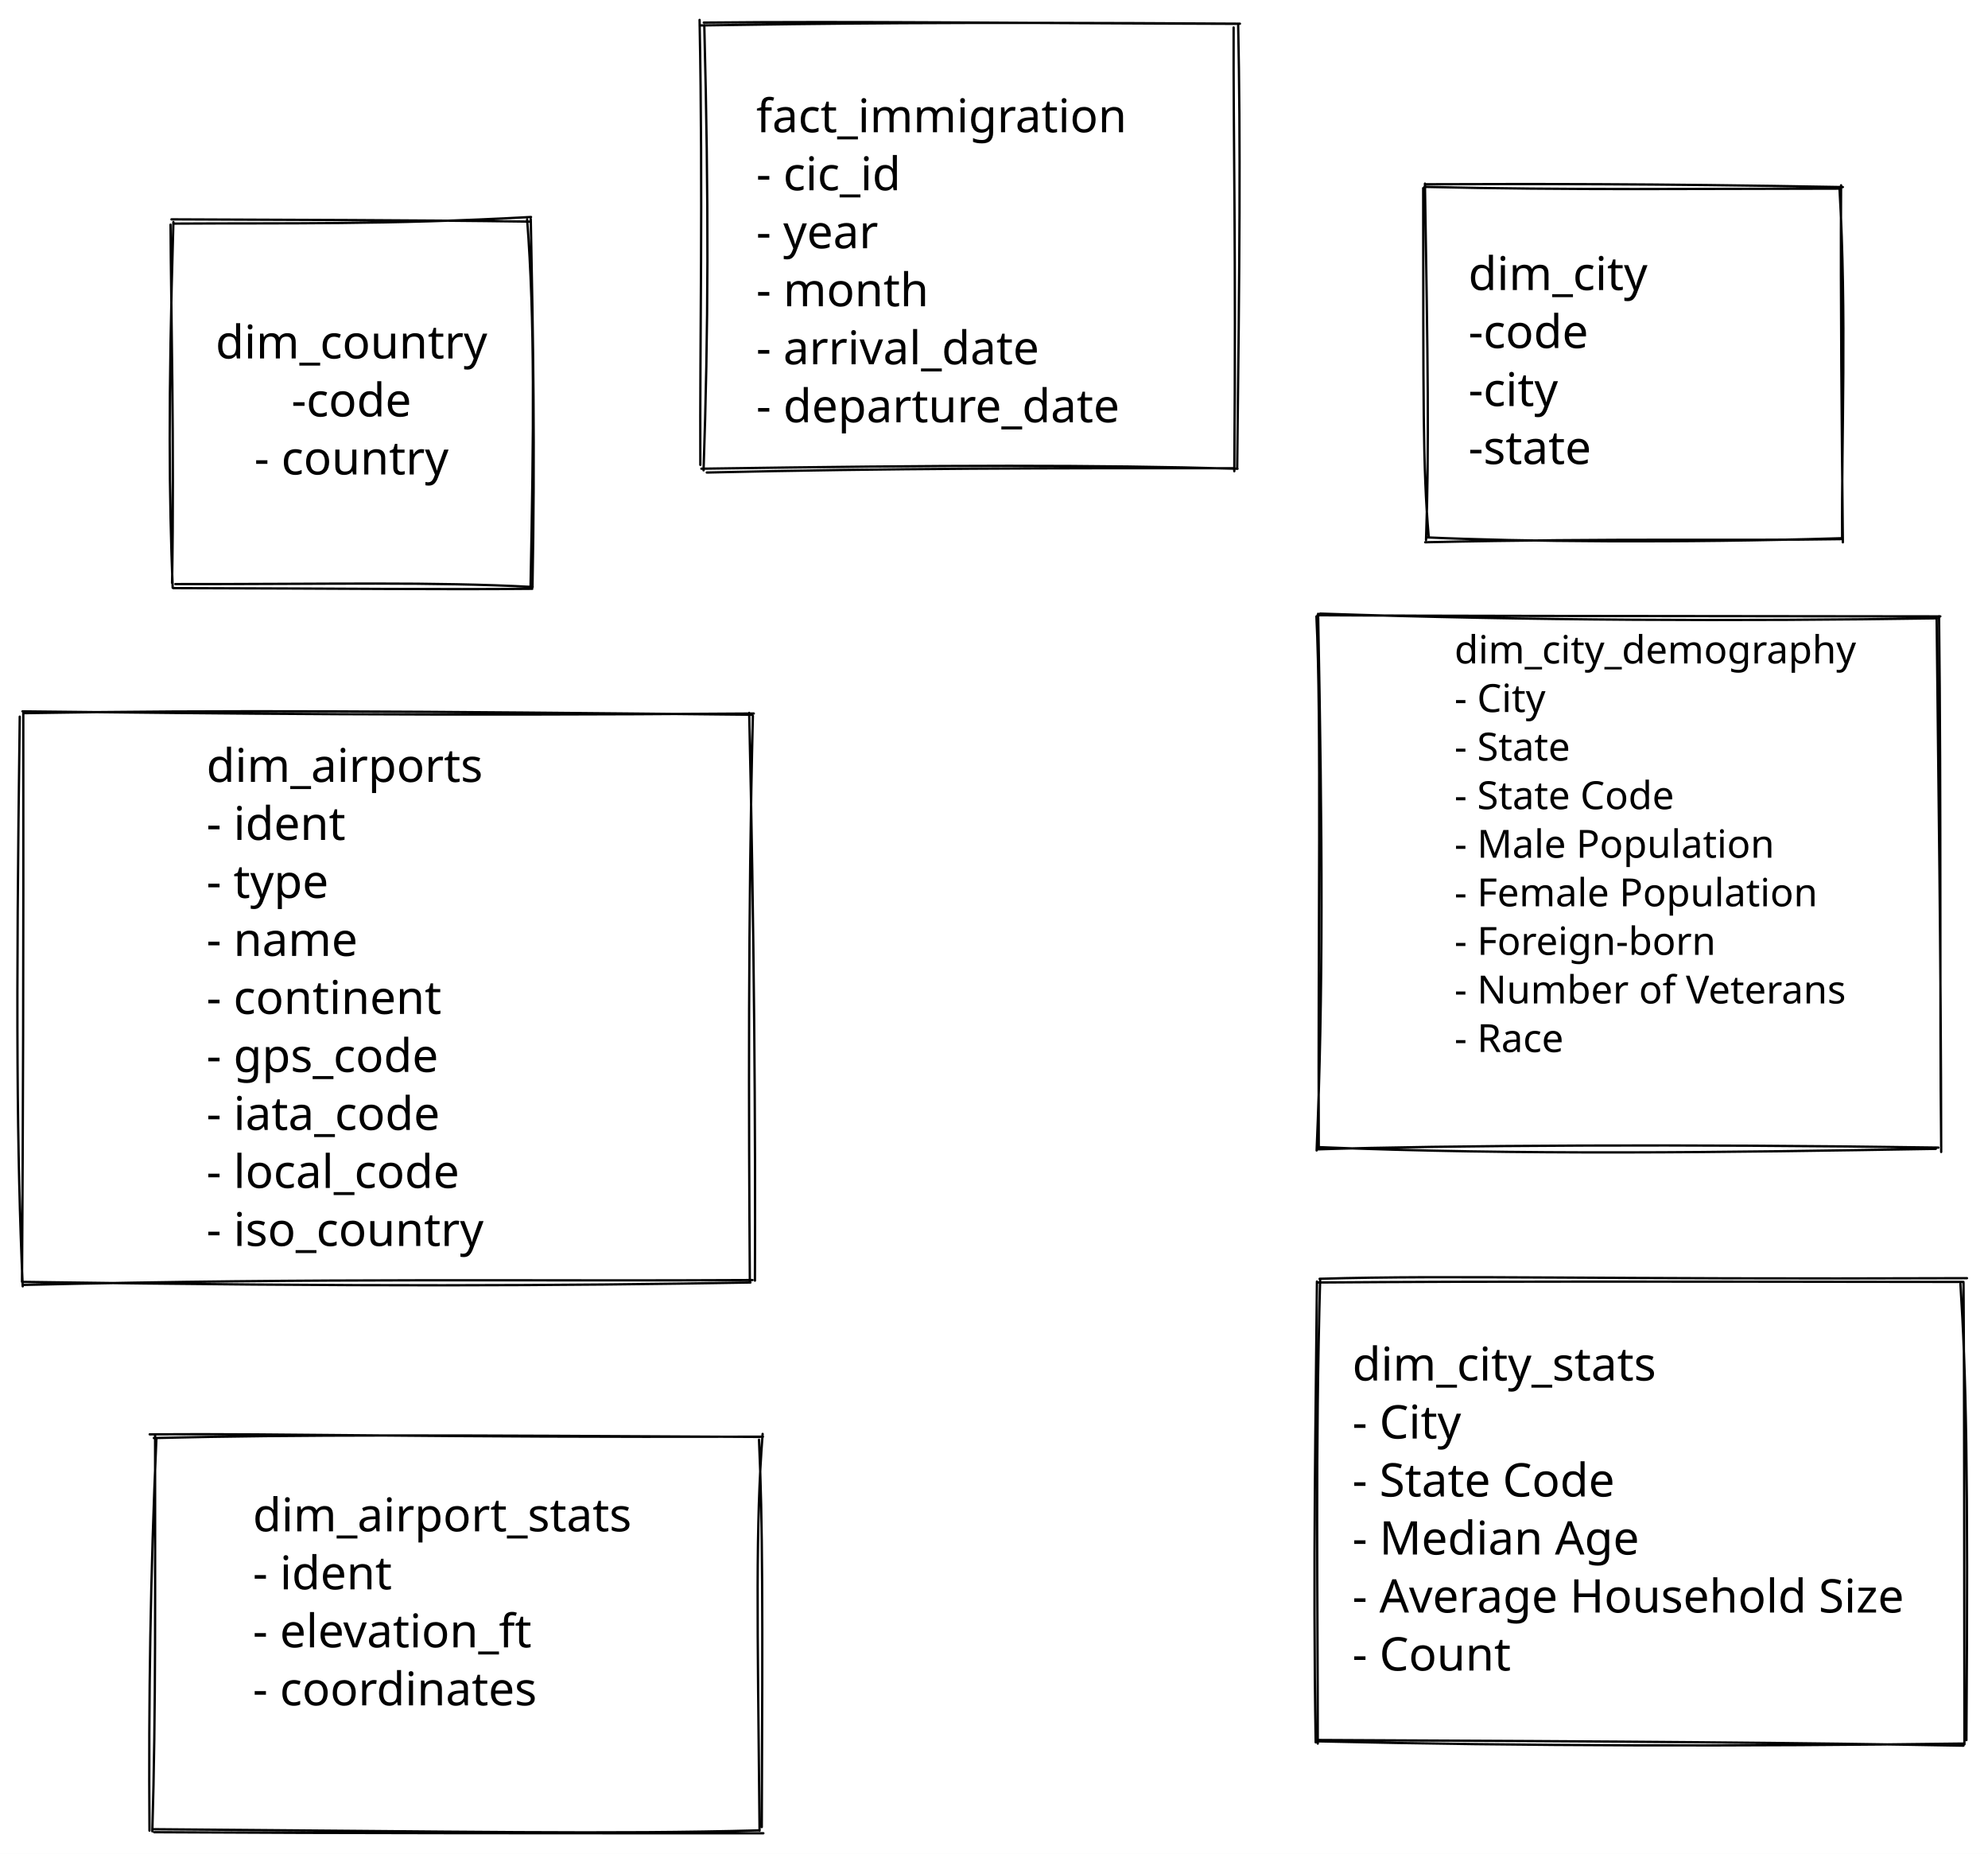
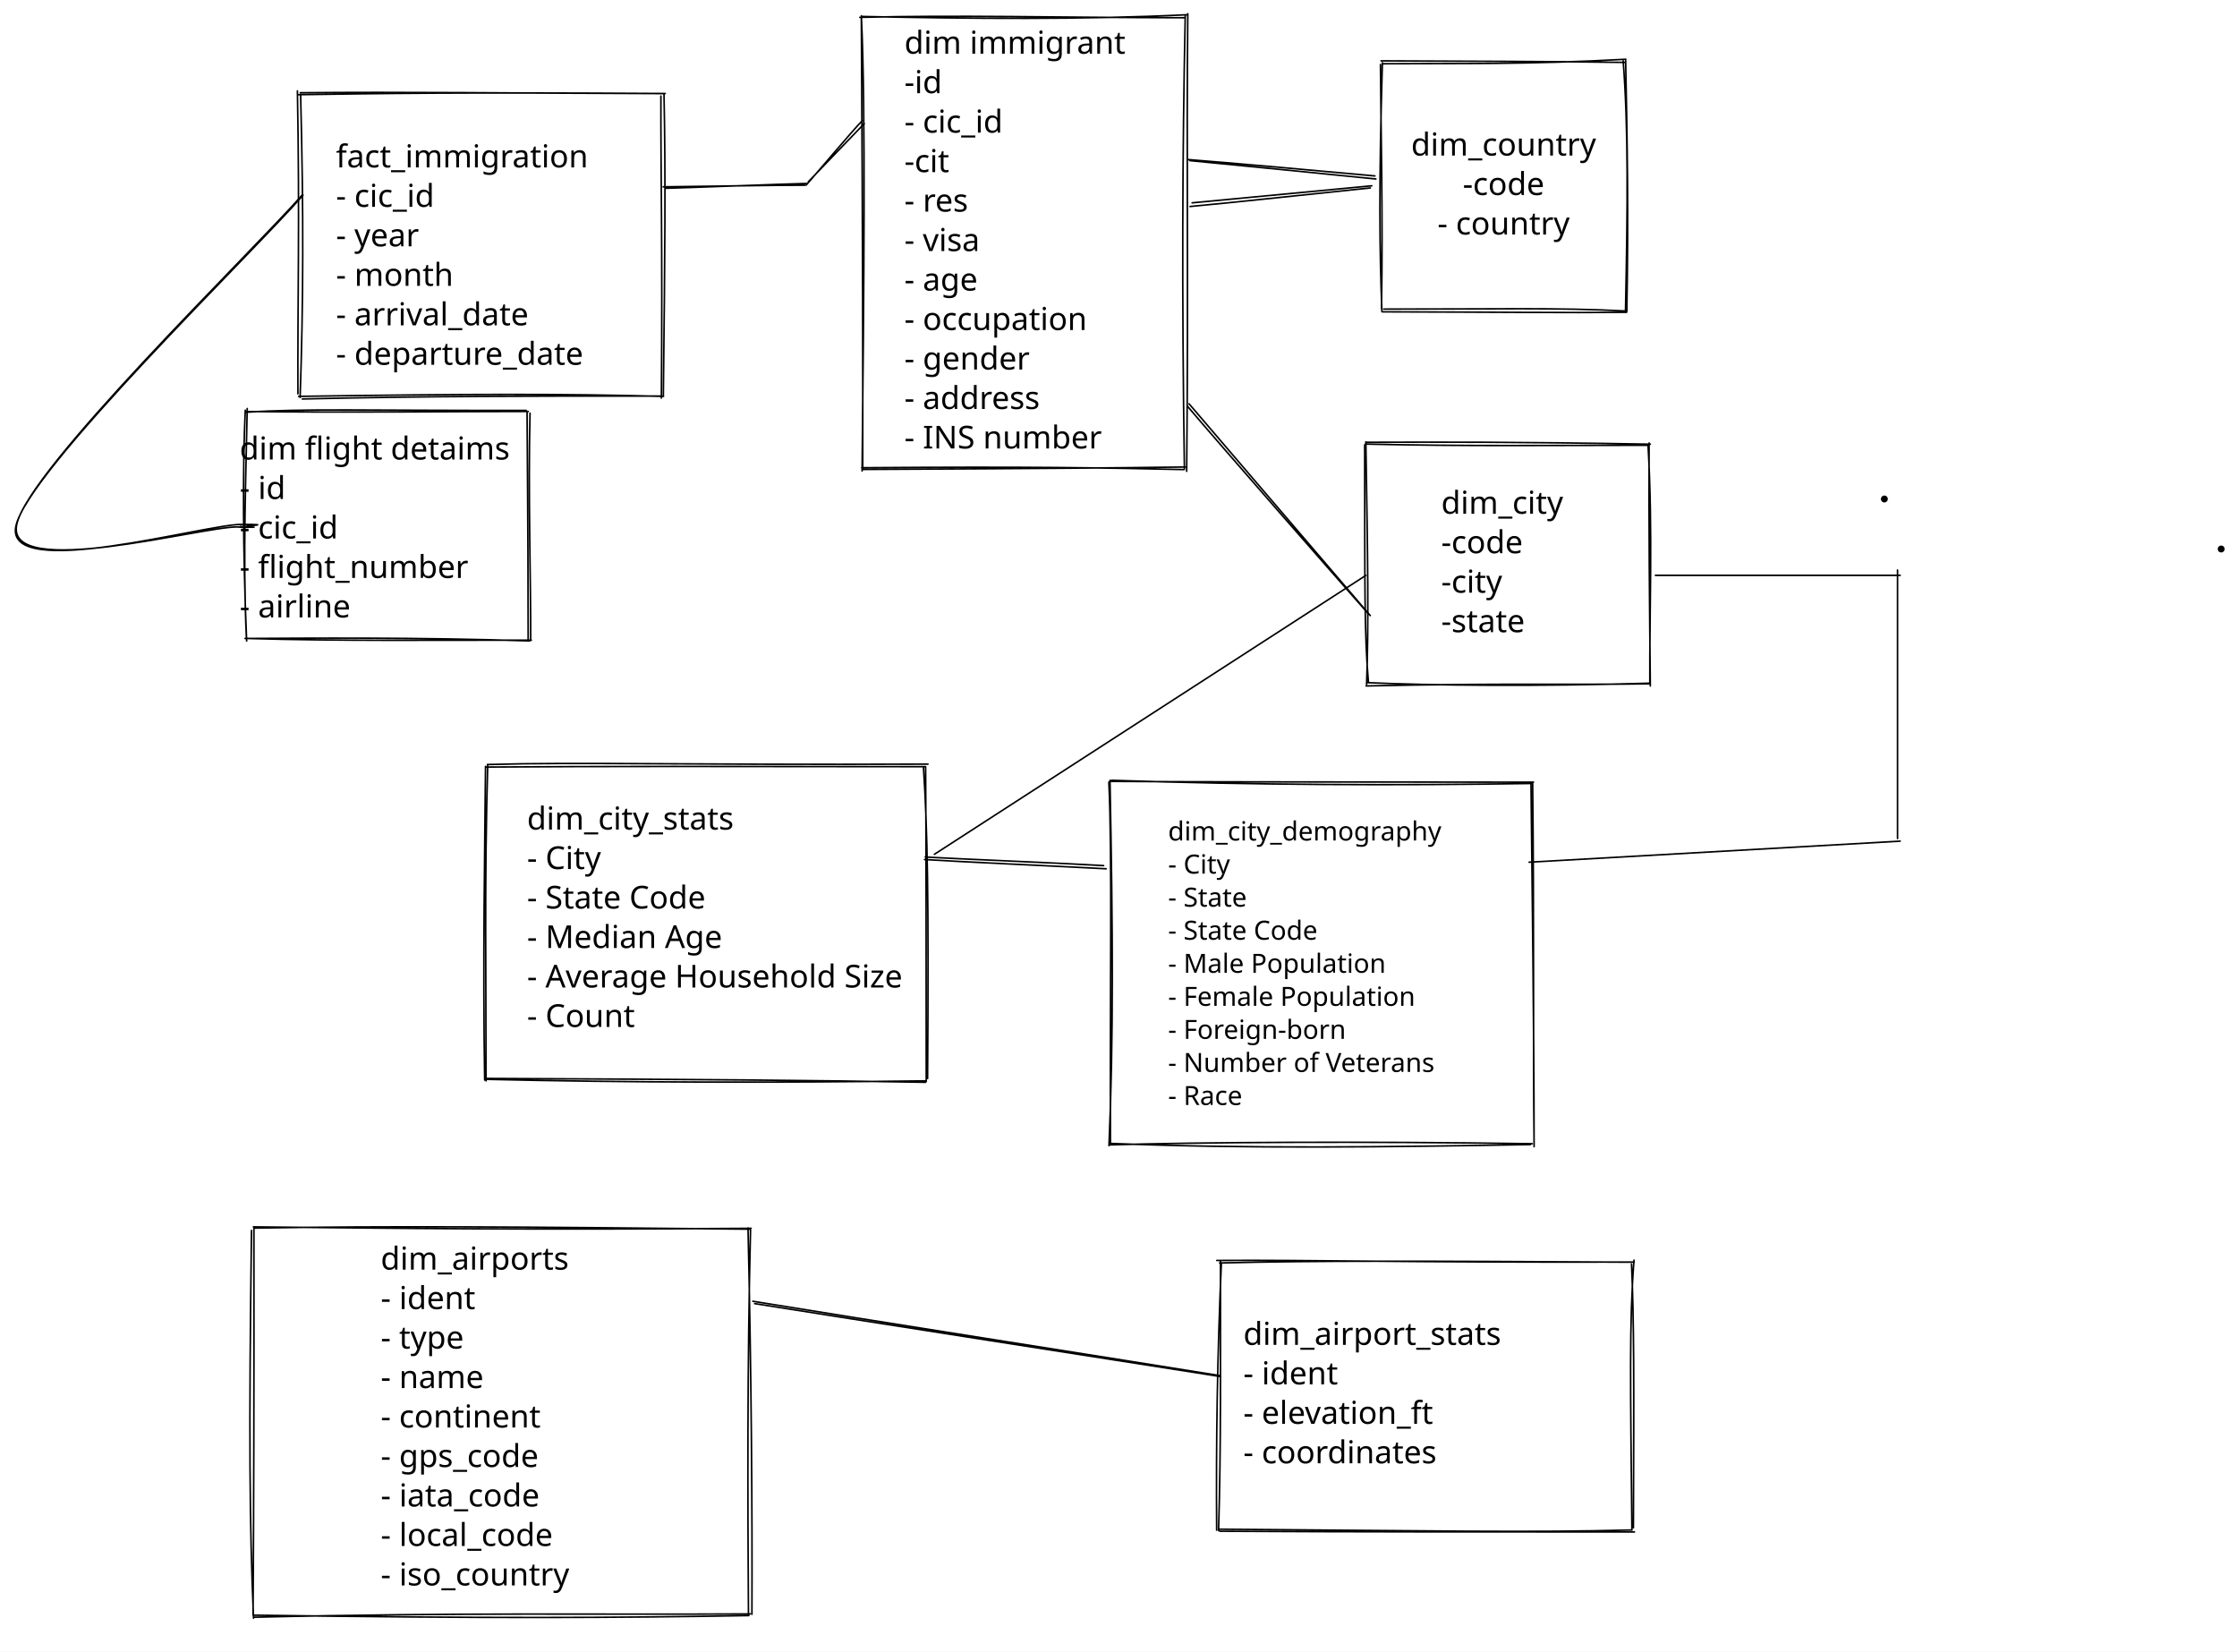
- <svg xmlns="http://www.w3.org/2000/svg" version="1.1" viewBox="0 0 857 799" width="857" height="799">
+ <svg xmlns="http://www.w3.org/2000/svg" version="1.1" viewBox="0 0 1416.783 1046" width="1416.783" height="1046">
  <defs>
    <style>
      @font-face {
        font-family: "Virgil";
        src: url("https://excalidraw.com/Virgil.woff2");
      }
      @font-face {
        font-family: "Cascadia";
        src: url("https://excalidraw.com/Cascadia.woff2");
      }
    </style>
  </defs>
-   <rect x="0" y="0" width="857" height="799" fill="#ffffff" />
-   <g stroke-linecap="round" transform="translate(303 10) rotate(0 115 96)">
+   <rect x="0" y="0" width="1416.783" height="1046" fill="#ffffff" />
+   <g stroke-linecap="round" transform="translate(189.7824 59) rotate(0 115 96)">
    <path d="M-1.06 0.96 C50.96 0.19, 101.9 -0.61, 231.52 0.21 M0.39 -0.26 C65.35 -0.92, 130.77 -0.01, 229.83 0.27 M228.8 1.84 C228.64 49.78, 229.86 97.06, 229.09 193.09 M230.76 0.64 C231.8 51, 231.39 102.8, 230.34 191.76 M228.71 191.81 C152.67 191.72, 78.93 191.81, 1.68 193.66 M230.47 192.03 C168.64 190.3, 106.54 190.41, -0.64 192.01 M-1.1 190.36 C-1.34 134.85, 0.08 76.99, -1.42 -1.42 M0.29 192.7 C2.36 133.32, 2.55 75.76, 0.61 0.82" stroke="#000000" stroke-width="1" fill="none" />
  </g>
-   <g transform="translate(326 39) rotate(0 89.5 75)">
+   <g transform="translate(212.7824 88) rotate(0 89.5 75)">
    <text x="0" y="18" font-family="Virgil, Segoe UI Emoji" font-size="20px" fill="#000000" text-anchor="start" style="white-space: pre;" direction="ltr">fact_immigration</text>
    <text x="0" y="43" font-family="Virgil, Segoe UI Emoji" font-size="20px" fill="#000000" text-anchor="start" style="white-space: pre;" direction="ltr">- cic_id</text>
    <text x="0" y="68" font-family="Virgil, Segoe UI Emoji" font-size="20px" fill="#000000" text-anchor="start" style="white-space: pre;" direction="ltr">- year</text>
    <text x="0" y="93" font-family="Virgil, Segoe UI Emoji" font-size="20px" fill="#000000" text-anchor="start" style="white-space: pre;" direction="ltr">- month</text>
    <text x="0" y="118" font-family="Virgil, Segoe UI Emoji" font-size="20px" fill="#000000" text-anchor="start" style="white-space: pre;" direction="ltr">- arrival_date</text>
    <text x="0" y="143" font-family="Virgil, Segoe UI Emoji" font-size="20px" fill="#000000" text-anchor="start" style="white-space: pre;" direction="ltr">- departure_date</text>
  </g>
-   <g stroke-linecap="round" transform="translate(568 265) rotate(0 134 115)">
+   <g stroke-linecap="round" transform="translate(702.7824 494.6667) rotate(0 134 115)">
    <path d="M1.09 -0.54 C91.18 2.5, 182.01 2.8, 266.93 1.49 M-0.02 0.16 C54.59 0.52, 111.04 0.45, 268.44 0.66 M266.85 0.74 C267.56 72.01, 268.72 143.36, 268.82 231.49 M267.9 0.57 C268.87 82.66, 268.12 165.65, 268.82 229.43 M266.5 230.15 C176.46 231.68, 86.6 232.95, 0.24 229.4 M267.62 229.61 C160.59 228.01, 53.76 228.64, -0.02 230.36 M0.5 229.66 C0.16 136.9, 1.67 44.51, -0.51 0.68 M-0.42 230.84 C2.47 163.21, 2.09 95.85, 0.22 -0.45" stroke="#000000" stroke-width="1" fill="none" />
  </g>
-   <g transform="translate(627 271) rotate(0 88.34889 94.2109)">
+   <g transform="translate(739.7824 517.3333) rotate(0 88.34889 94.2109)">
    <text x="0" y="14.936" font-family="Virgil, Segoe UI Emoji" font-size="16.749px" fill="#000000" text-anchor="start" style="white-space: pre;" direction="ltr">dim_city_demography</text>
    <text x="0" y="35.872" font-family="Virgil, Segoe UI Emoji" font-size="16.749px" fill="#000000" text-anchor="start" style="white-space: pre;" direction="ltr">- City</text>
    <text x="0" y="56.807" font-family="Virgil, Segoe UI Emoji" font-size="16.749px" fill="#000000" text-anchor="start" style="white-space: pre;" direction="ltr">- State</text>
    <text x="0" y="77.743" font-family="Virgil, Segoe UI Emoji" font-size="16.749px" fill="#000000" text-anchor="start" style="white-space: pre;" direction="ltr">- State Code</text>
    <text x="0" y="98.679" font-family="Virgil, Segoe UI Emoji" font-size="16.749px" fill="#000000" text-anchor="start" style="white-space: pre;" direction="ltr">- Male Population</text>
    <text x="0" y="119.615" font-family="Virgil, Segoe UI Emoji" font-size="16.749px" fill="#000000" text-anchor="start" style="white-space: pre;" direction="ltr">- Female Population</text>
    <text x="0" y="140.55" font-family="Virgil, Segoe UI Emoji" font-size="16.749px" fill="#000000" text-anchor="start" style="white-space: pre;" direction="ltr">- Foreign-born</text>
    <text x="0" y="161.486" font-family="Virgil, Segoe UI Emoji" font-size="16.749px" fill="#000000" text-anchor="start" style="white-space: pre;" direction="ltr">- Number of Veterans</text>
    <text x="0" y="182.422" font-family="Virgil, Segoe UI Emoji" font-size="16.749px" fill="#000000" text-anchor="start" style="white-space: pre;" direction="ltr">- Race</text>
  </g>
-   <g stroke-linecap="round" transform="translate(568 552) rotate(0 139.5 99.5)">
+   <g stroke-linecap="round" transform="translate(307.7824 485) rotate(0 139.5 99.5)">
    <path d="M0.87 -0.85 C59.34 -2.54, 119 -0.5, 279.93 -1.11 M0.35 0.75 C74.25 0.18, 150.29 0.36, 278.42 0.51 M277.11 1.34 C279.54 39.43, 280.54 80.83, 279.69 197.98 M278.45 0.91 C278.84 51.77, 278.68 103.23, 278.84 199.8 M278.41 200.38 C208.36 199.1, 138.42 198.54, -0.45 197.93 M278.84 199.46 C183.43 200.73, 88.73 200.58, 0.35 198.51 M0.07 199.48 C0.1 135.11, -1 73.82, 1.1 -0.46 M-0.83 198.94 C-2.07 124.43, -0.72 52.2, -0.29 0.34" stroke="#000000" stroke-width="1" fill="none" />
  </g>
-   <g transform="translate(583 577) rotate(0 128.5 75)">
+   <g transform="translate(333.7824 507.3333) rotate(0 128.5 75)">
    <text x="0" y="18" font-family="Virgil, Segoe UI Emoji" font-size="20px" fill="#000000" text-anchor="start" style="white-space: pre;" direction="ltr">dim_city_stats</text>
    <text x="0" y="43" font-family="Virgil, Segoe UI Emoji" font-size="20px" fill="#000000" text-anchor="start" style="white-space: pre;" direction="ltr">- City</text>
    <text x="0" y="68" font-family="Virgil, Segoe UI Emoji" font-size="20px" fill="#000000" text-anchor="start" style="white-space: pre;" direction="ltr">- State Code </text>
    <text x="0" y="93" font-family="Virgil, Segoe UI Emoji" font-size="20px" fill="#000000" text-anchor="start" style="white-space: pre;" direction="ltr">- Median Age</text>
    <text x="0" y="118" font-family="Virgil, Segoe UI Emoji" font-size="20px" fill="#000000" text-anchor="start" style="white-space: pre;" direction="ltr">- Average Household Size </text>
    <text x="0" y="143" font-family="Virgil, Segoe UI Emoji" font-size="20px" fill="#000000" text-anchor="start" style="white-space: pre;" direction="ltr">- Count</text>
  </g>
-   <g stroke-linecap="round" transform="translate(10 308) rotate(0 157 122.5)">
+   <g stroke-linecap="round" transform="translate(160.7824 778.3333) rotate(0 157 122.5)">
    <path d="M-0.3 -1.41 C86.38 -0.47, 173.07 0.59, 314.95 -0.48 M0.61 -0.63 C84.62 -2.09, 168.88 -1.44, 314.23 0.06 M312.96 -0.75 C315.12 91.24, 315.72 180.21, 315.44 243.95 M314.56 0.54 C312.47 85.37, 312.75 172.59, 313.25 244.66 M314.4 243.7 C221.96 244.27, 130.25 242.69, 0.35 245.79 M313.5 244.75 C231 246.19, 146.66 246.61, 0.07 244.49 M-0.21 246.4 C-2.74 188.18, -3.19 129.1, -1.49 0.87 M-0.51 244.45 C-0.08 176.95, 0.16 110.3, 0.04 -0.55" stroke="#000000" stroke-width="1" fill="none" />
  </g>
-   <g transform="translate(89 319) rotate(0 66 125)">
+   <g transform="translate(241.1158 786) rotate(0 66 125)">
    <text x="0" y="18" font-family="Virgil, Segoe UI Emoji" font-size="20px" fill="#000000" text-anchor="start" style="white-space: pre;" direction="ltr">dim_airports</text>
    <text x="0" y="43" font-family="Virgil, Segoe UI Emoji" font-size="20px" fill="#000000" text-anchor="start" style="white-space: pre;" direction="ltr">- ident</text>
    <text x="0" y="68" font-family="Virgil, Segoe UI Emoji" font-size="20px" fill="#000000" text-anchor="start" style="white-space: pre;" direction="ltr">- type</text>
    <text x="0" y="93" font-family="Virgil, Segoe UI Emoji" font-size="20px" fill="#000000" text-anchor="start" style="white-space: pre;" direction="ltr">- name</text>
    <text x="0" y="118" font-family="Virgil, Segoe UI Emoji" font-size="20px" fill="#000000" text-anchor="start" style="white-space: pre;" direction="ltr">- continent</text>
    <text x="0" y="143" font-family="Virgil, Segoe UI Emoji" font-size="20px" fill="#000000" text-anchor="start" style="white-space: pre;" direction="ltr">- gps_code</text>
    <text x="0" y="168" font-family="Virgil, Segoe UI Emoji" font-size="20px" fill="#000000" text-anchor="start" style="white-space: pre;" direction="ltr">- iata_code</text>
    <text x="0" y="193" font-family="Virgil, Segoe UI Emoji" font-size="20px" fill="#000000" text-anchor="start" style="white-space: pre;" direction="ltr">- local_code</text>
    <text x="0" y="218" font-family="Virgil, Segoe UI Emoji" font-size="20px" fill="#000000" text-anchor="start" style="white-space: pre;" direction="ltr">- iso_country</text>
    <text x="0" y="243" font-family="Virgil, Segoe UI Emoji" font-size="20px" fill="#000000" text-anchor="start" style="white-space: pre;" direction="ltr" />
  </g>
-   <g stroke-linecap="round" transform="translate(66 619) rotate(0 131 85)">
+   <g stroke-linecap="round" transform="translate(772.1158 799) rotate(0 131 85)">
    <path d="M-1.46 -0.8 C57.5 -1.24, 115.75 0.57, 262.89 0.21 M0.34 0.79 C63.24 -0.74, 125.36 -0.48, 261.54 0.31 M261.2 1.53 C262.8 37.64, 262.79 73.18, 262.39 168.45 M262.76 -0.98 C259.7 38.62, 260.52 77.87, 261.44 170 M263.07 171.13 C173.95 171.12, 85.14 171.18, 0.47 170.67 M261.31 169.88 C197.68 171.61, 133.99 170.37, -0.11 169.38 M-1.56 169.99 C-1.98 113.58, -1.14 58.96, 1.43 0.91 M-0.34 170.29 C1.27 117.57, 0.8 64.74, 0.86 -0.23" stroke="#000000" stroke-width="1" fill="none" />
  </g>
-   <g transform="translate(109 642) rotate(0 93 62.5)">
+   <g transform="translate(787.4491 833.6667) rotate(0 93 62.5)">
    <text x="0" y="18" font-family="Virgil, Segoe UI Emoji" font-size="20px" fill="#000000" text-anchor="start" style="white-space: pre;" direction="ltr">dim_airport_stats</text>
    <text x="0" y="43" font-family="Virgil, Segoe UI Emoji" font-size="20px" fill="#000000" text-anchor="start" style="white-space: pre;" direction="ltr">- ident</text>
    <text x="0" y="68" font-family="Virgil, Segoe UI Emoji" font-size="20px" fill="#000000" text-anchor="start" style="white-space: pre;" direction="ltr">- elevation_ft</text>
    <text x="0" y="93" font-family="Virgil, Segoe UI Emoji" font-size="20px" fill="#000000" text-anchor="start" style="white-space: pre;" direction="ltr">- coordinates</text>
    <text x="0" y="118" font-family="Virgil, Segoe UI Emoji" font-size="20px" fill="#000000" text-anchor="start" style="white-space: pre;" direction="ltr" />
  </g>
-   <g stroke-linecap="round" transform="translate(615 80) rotate(0 89.5 76.5)">
+   <g stroke-linecap="round" transform="translate(865.7824 280.6667) rotate(0 89.5 76.5)">
    <path d="M-0.96 0.54 C61.28 2.02, 118.11 1.33, 178.49 1.3 M-0.15 -0.59 C46.42 -0.72, 94.16 -0.9, 179.43 0.63 M178.01 1.73 C181.12 55.68, 178.83 108.59, 179.12 151.46 M178.66 -0.14 C178.4 52.51, 178.96 104.07, 179.43 153.74 M178.99 151.97 C108.71 154.1, 40.04 153.46, -0.02 151.61 M178.66 152.36 C131.93 153.16, 83.68 151.86, -0.62 153.71 M0.91 151.45 C-1.71 121.27, -1.37 92.4, -1.48 1.07 M-0.26 152.7 C1.13 113.1, 0.49 74.24, -0.73 -0.86" stroke="#000000" stroke-width="1" fill="none" />
  </g>
-   <g transform="translate(633 107) rotate(0 40 62.5)">
+   <g transform="translate(912.7824 307.3333) rotate(0 40 62.5)">
    <text x="0" y="18" font-family="Virgil, Segoe UI Emoji" font-size="20px" fill="#000000" text-anchor="start" style="white-space: pre;" direction="ltr">dim_city</text>
    <text x="0" y="43" font-family="Virgil, Segoe UI Emoji" font-size="20px" fill="#000000" text-anchor="start" style="white-space: pre;" direction="ltr">-code</text>
    <text x="0" y="68" font-family="Virgil, Segoe UI Emoji" font-size="20px" fill="#000000" text-anchor="start" style="white-space: pre;" direction="ltr">-city</text>
    <text x="0" y="93" font-family="Virgil, Segoe UI Emoji" font-size="20px" fill="#000000" text-anchor="start" style="white-space: pre;" direction="ltr">-state</text>
    <text x="0" y="118" font-family="Virgil, Segoe UI Emoji" font-size="20px" fill="#000000" text-anchor="start" style="white-space: pre;" direction="ltr" />
  </g>
-   <g stroke-linecap="round" transform="translate(74 95) rotate(0 77.5 79)">
+   <g stroke-linecap="round" transform="translate(874.7824 39) rotate(0 77.5 79)">
    <path d="M0.96 1.37 C48.89 1.06, 92.91 1.94, 154.91 -1.48 M-0.08 -0.46 C51.4 -0.19, 103.15 -0.21, 154.24 0.52 M153.24 -0.41 C156.57 43.07, 156.07 90.32, 154.71 157.86 M154.81 -0.61 C155.85 50.04, 156.65 99.96, 155.55 157.75 M155.63 157.98 C111.74 155.66, 70.57 156.81, 1.6 156.74 M155.44 158.77 C115.83 159.16, 76.53 158.63, 0.69 158.47 M0.18 156.24 C1.19 97.46, -0.3 38.19, -0.48 1.82 M0.44 158.33 C-1.07 119.06, -1.55 79.26, 0.75 0.7" stroke="#000000" stroke-width="1" fill="none" />
  </g>
-   <g transform="translate(79 136.5) rotate(0 72.5 37.5)">
+   <g transform="translate(879.7824 80.5) rotate(0 72.5 37.5)">
    <text x="72.5" y="18" font-family="Virgil, Segoe UI Emoji" font-size="20px" fill="#000000" text-anchor="middle" style="white-space: pre;" direction="ltr">dim_country</text>
    <text x="72.5" y="43" font-family="Virgil, Segoe UI Emoji" font-size="20px" fill="#000000" text-anchor="middle" style="white-space: pre;" direction="ltr">-code</text>
    <text x="72.5" y="68" font-family="Virgil, Segoe UI Emoji" font-size="20px" fill="#000000" text-anchor="middle" style="white-space: pre;" direction="ltr">- country</text>
  </g>
+   <g transform="translate(572.7824 16) rotate(0 64 137.5)">
+     <text x="0" y="18" font-family="Virgil, Segoe UI Emoji" font-size="20px" fill="#000000" text-anchor="start" style="white-space: pre;" direction="ltr">dim immigrant</text>
+     <text x="0" y="43" font-family="Virgil, Segoe UI Emoji" font-size="20px" fill="#000000" text-anchor="start" style="white-space: pre;" direction="ltr">-id </text>
+     <text x="0" y="68" font-family="Virgil, Segoe UI Emoji" font-size="20px" fill="#000000" text-anchor="start" style="white-space: pre;" direction="ltr">- cic_id</text>
+     <text x="0" y="93" font-family="Virgil, Segoe UI Emoji" font-size="20px" fill="#000000" text-anchor="start" style="white-space: pre;" direction="ltr">-cit</text>
+     <text x="0" y="118" font-family="Virgil, Segoe UI Emoji" font-size="20px" fill="#000000" text-anchor="start" style="white-space: pre;" direction="ltr">- res</text>
+     <text x="0" y="143" font-family="Virgil, Segoe UI Emoji" font-size="20px" fill="#000000" text-anchor="start" style="white-space: pre;" direction="ltr">- visa</text>
+     <text x="0" y="168" font-family="Virgil, Segoe UI Emoji" font-size="20px" fill="#000000" text-anchor="start" style="white-space: pre;" direction="ltr">- age</text>
+     <text x="0" y="193" font-family="Virgil, Segoe UI Emoji" font-size="20px" fill="#000000" text-anchor="start" style="white-space: pre;" direction="ltr">- occupation</text>
+     <text x="0" y="218" font-family="Virgil, Segoe UI Emoji" font-size="20px" fill="#000000" text-anchor="start" style="white-space: pre;" direction="ltr">- gender</text>
+     <text x="0" y="243" font-family="Virgil, Segoe UI Emoji" font-size="20px" fill="#000000" text-anchor="start" style="white-space: pre;" direction="ltr">- address</text>
+     <text x="0" y="268" font-family="Virgil, Segoe UI Emoji" font-size="20px" fill="#000000" text-anchor="start" style="white-space: pre;" direction="ltr">- INS number</text>
+   </g>
+   <g stroke-linecap="round" transform="translate(545.7824 10) rotate(0 102.5 143.5)">
+     <path d="M-1.24 1 C61.2 -0.59, 120.53 1.11, 204.72 1.24 M-0.1 0.42 C69.99 1.91, 140.69 2.48, 205.74 -0.65 M206.5 -1.32 C205.53 84.35, 207 169.02, 205.78 288.47 M204.87 0.16 C203.09 87.07, 202.69 173.95, 204.35 286.97 M204.98 285.73 C160.55 286.3, 120.39 286.7, 0.38 287.28 M204.17 287.37 C154.87 286.27, 106.51 285.37, -0.04 286.2 M0.22 288.22 C1.36 174.03, 2.54 58.22, -0.2 1.23 M0.62 287.13 C0.69 221.03, 0.68 156.99, -0.27 0.02" stroke="#000000" stroke-width="1" fill="none" />
+   </g>
+   <g stroke-linecap="round">
+     <g transform="translate(421.7824 119) rotate(0 43.59939 -1.295755)">
+       <path d="M-0.18 0.23 C14.54 -0.1, 74.06 -2.5, 88.94 -2.82 M-1.74 -0.69 C12.77 -0.82, 72.93 -1.8, 87.95 -1.72" stroke="#000000" stroke-width="1" fill="none" />
+     </g>
+   </g>
+   <g stroke-linecap="round">
+     <g transform="translate(511.7824 116) rotate(0 17.16183 -19.1901)">
+       <path d="M0.15 -0.89 C6.06 -7, 29.45 -31.44, 35.56 -37.68 M-1.23 1.25 C4.47 -5.14, 28.09 -33.23, 34.37 -39.63" stroke="#000000" stroke-width="1" fill="none" />
+     </g>
+   </g>
+   <g stroke-linecap="round">
+     <g transform="translate(752.7824 101) rotate(0 59.15346 6.197515)">
+       <path d="M0.75 0.71 C20.47 2.62, 99.17 10.31, 118.63 12.35 M-0.32 0.04 C19.28 1.5, 98.54 8.56, 118.01 10.42" stroke="#000000" stroke-width="1" fill="none" />
+     </g>
+   </g>
+   <g stroke-linecap="round">
+     <g transform="translate(754.7824 129) rotate(0 56.47791 -4.792299)">
+       <path d="M0.24 -0.55 C19.07 -2.36, 95.21 -9.55, 114.04 -11.35 M-1.09 1.77 C17.49 0.19, 93.64 -8, 113.12 -10" stroke="#000000" stroke-width="1" fill="none" />
+     </g>
+   </g>
+   <g transform="translate(151.7824 273) rotate(0 87 62.5)">
+     <text x="0" y="18" font-family="Virgil, Segoe UI Emoji" font-size="20px" fill="#000000" text-anchor="start" style="white-space: pre;" direction="ltr">dim flight detaims</text>
+     <text x="0" y="43" font-family="Virgil, Segoe UI Emoji" font-size="20px" fill="#000000" text-anchor="start" style="white-space: pre;" direction="ltr">- id </text>
+     <text x="0" y="68" font-family="Virgil, Segoe UI Emoji" font-size="20px" fill="#000000" text-anchor="start" style="white-space: pre;" direction="ltr">- cic_id</text>
+     <text x="0" y="93" font-family="Virgil, Segoe UI Emoji" font-size="20px" fill="#000000" text-anchor="start" style="white-space: pre;" direction="ltr">- flight_number</text>
+     <text x="0" y="118" font-family="Virgil, Segoe UI Emoji" font-size="20px" fill="#000000" text-anchor="start" style="white-space: pre;" direction="ltr">- airline</text>
+   </g>
+   <g stroke-linecap="round" transform="translate(155.7824 260) rotate(0 89.5 72.5)">
+     <path d="M0.18 1.08 C36.78 -1.44, 74.63 0.08, 177.45 -0.11 M-0.01 0.59 C64.36 1.37, 129.06 0.58, 178.76 0.57 M179.91 1.62 C178.66 51.88, 180.43 106.38, 180.33 145.62 M178.03 0.64 C178.12 29.58, 178.61 60.73, 178.72 144.98 M180.71 145.38 C118.13 145.4, 58.96 146, 1.75 144.35 M179.57 145.87 C108.71 143.49, 38.7 144.11, -0.57 144.32 M0.26 143.62 C-2.09 92.83, 0.16 35.76, 0.79 -1.3 M0.43 145.94 C-1.95 90.03, -2.13 35.4, -0.44 -0.24" stroke="#000000" stroke-width="1" fill="none" />
+   </g>
+   <g stroke-linecap="round">
+     <g transform="translate(151.7824 332.6667) rotate(0 -50.83363 -96.81773)">
+       <path d="M-1.07 1.1 C-1.42 1.29, 22.26 1.25, -1.1 1.01 C-24.46 0.78, -148.08 34.8, -141.24 -0.29 C-134.41 -35.38, 9.6 -174.75, 39.91 -209.52 M0.56 0.64 C0.48 0.51, 24.76 -0.61, 1.04 -0.58 C-22.69 -0.54, -148.3 35.62, -141.78 0.87 C-135.27 -33.87, 9.9 -174.08, 40.12 -209.05" stroke="#000000" stroke-width="1" fill="none" />
+     </g>
+   </g>
+   <g stroke-linecap="round">
+     <g transform="translate(866.7824 389.3333) rotate(0 -56.87933 -66.55434)">
+       <path d="M1.06 0.49 C-18.04 -21.67, -94.48 -111.19, -113.68 -133.6 M0.15 -0.3 C-19.22 -22.23, -96.18 -110.09, -114.82 -132.2" stroke="#000000" stroke-width="1" fill="none" />
+     </g>
+   </g>
+   <g transform="translate(1406.782 347.6667) rotate(0 0.00005 0.00005)" stroke="none" fill="#000000">
+     <path d="M 1.57,-1.57 Q 1.57,-1.57 1.77,-1.27 1.98,-0.98 2.09,-0.64 2.20,-0.29 2.19,0.05 2.18,0.41 2.05,0.75 1.93,1.09 1.70,1.37 1.48,1.65 1.18,1.84 0.87,2.04 0.52,2.12 0.18,2.21 -0.17,2.18 -0.53,2.15 -0.86,2.01 -1.19,1.87 -1.46,1.63 -1.73,1.39 -1.90,1.07 -2.08,0.76 -2.15,0.41 -2.21,0.05 -2.17,-0.29 -2.12,-0.65 -1.96,-0.97 -1.80,-1.29 -1.54,-1.54 -1.29,-1.80 -0.97,-1.96 -0.65,-2.12 -0.29,-2.17 0.06,-2.21 0.41,-2.15 0.76,-2.08 1.07,-1.90 1.39,-1.73 1.63,-1.46 1.87,-1.19 2.01,-0.86 2.15,-0.53 2.18,-0.17 2.21,0.18 2.12,0.52 2.03,0.87 1.84,1.18 1.65,1.48 1.37,1.70 1.09,1.93 0.75,2.05 0.41,2.18 0.05,2.19 -0.30,2.20 -0.64,2.09 -0.98,1.98 -1.27,1.77 -1.57,1.56 -1.57,1.57 -1.57,1.57 -1.73,1.35 -1.90,1.14 -2.01,0.90 -2.12,0.66 -2.16,0.39 -2.21,0.13 -2.20,-0.13 -2.18,-0.40 -2.10,-0.65 -2.02,-0.91 -1.88,-1.14 -1.74,-1.36 -1.55,-1.55 -1.36,-1.74 -1.14,-1.88 -0.91,-2.02 -0.65,-2.10 -0.40,-2.18 -0.13,-2.20 0.13,-2.21 0.39,-2.16 0.66,-2.12 0.90,-2.01 1.14,-1.90 1.35,-1.73 1.57,-1.57 1.57,-1.57 L 1.57,-1.57 Z" />
+   </g>
+   <g transform="translate(1193.449 316) rotate(0 0.00005 0.00005)" stroke="none" fill="#000000">
+     <path d="M 1.57,-1.57 Q 1.57,-1.57 1.77,-1.27 1.98,-0.98 2.09,-0.64 2.20,-0.29 2.19,0.05 2.18,0.41 2.05,0.75 1.93,1.09 1.70,1.37 1.48,1.65 1.18,1.84 0.87,2.04 0.52,2.12 0.18,2.21 -0.17,2.18 -0.53,2.15 -0.86,2.01 -1.19,1.87 -1.46,1.63 -1.73,1.39 -1.90,1.07 -2.08,0.76 -2.15,0.41 -2.21,0.05 -2.17,-0.29 -2.12,-0.65 -1.96,-0.97 -1.80,-1.29 -1.54,-1.54 -1.29,-1.80 -0.97,-1.96 -0.65,-2.12 -0.29,-2.17 0.06,-2.21 0.41,-2.15 0.76,-2.08 1.07,-1.90 1.39,-1.73 1.63,-1.46 1.87,-1.19 2.01,-0.86 2.15,-0.53 2.18,-0.17 2.21,0.18 2.12,0.52 2.03,0.87 1.84,1.18 1.65,1.48 1.37,1.70 1.09,1.93 0.75,2.05 0.41,2.18 0.05,2.19 -0.30,2.20 -0.64,2.09 -0.98,1.98 -1.27,1.77 -1.57,1.56 -1.57,1.57 -1.57,1.57 -1.73,1.35 -1.90,1.14 -2.01,0.90 -2.12,0.66 -2.16,0.39 -2.21,0.13 -2.20,-0.13 -2.18,-0.40 -2.10,-0.65 -2.02,-0.91 -1.88,-1.14 -1.74,-1.36 -1.55,-1.55 -1.36,-1.74 -1.14,-1.88 -0.91,-2.02 -0.65,-2.10 -0.40,-2.18 -0.13,-2.20 0.13,-2.21 0.39,-2.16 0.66,-2.12 0.90,-2.01 1.14,-1.90 1.35,-1.73 1.57,-1.57 1.57,-1.57 L 1.57,-1.57 Z" />
+   </g>
+   <g stroke-linecap="round">
+     <g transform="translate(771.7824 871) rotate(0 -146.907 -23.12612)">
+       <path d="M1.19 0.72 C-47.81 -6.94, -244.88 -37.66, -293.81 -45.47 M0.35 0.05 C-48.86 -7.95, -246.18 -38.92, -295 -46.97" stroke="#000000" stroke-width="1" fill="none" />
+     </g>
+   </g>
+   <g stroke-linecap="round">
+     <g transform="translate(700.1158 549.3333) rotate(0 -57.06965 -2.881045)">
+       <path d="M-1.15 -1.17 C-20.08 -2.39, -95.19 -5.51, -114.11 -6.6 M0.44 0.83 C-18.52 -0.24, -95.31 -3.73, -114.58 -5.02" stroke="#000000" stroke-width="1" fill="none" />
+     </g>
+   </g>
+   <g stroke-linecap="round">
+     <g transform="translate(1048.449 364.3333) rotate(0 77.5 0)">
+       <path d="M0 0 C25.83 0, 129.17 0, 155 0 M0 0 C25.83 0, 129.17 0, 155 0" stroke="#000000" stroke-width="1" fill="none" />
+     </g>
+   </g>
+   <g stroke-linecap="round">
+     <g transform="translate(1201.782 361) rotate(0 0 85)">
+       <path d="M0 0 C0 28.33, 0 141.67, 0 170 M0 0 C0 28.33, 0 141.67, 0 170" stroke="#000000" stroke-width="1" fill="none" />
+     </g>
+   </g>
+   <g stroke-linecap="round">
+     <g transform="translate(968.4491 546) rotate(0 117.5 -6.666667)">
+       <path d="M0 0 C39.17 -2.22, 195.83 -11.11, 235 -13.33 M0 0 C39.17 -2.22, 195.83 -11.11, 235 -13.33" stroke="#000000" stroke-width="1" fill="none" />
+     </g>
+   </g>
+   <g stroke-linecap="round">
+     <g transform="translate(591.7824 541) rotate(0 136.6667 -88.33333)">
+       <path d="M0 0 C45.56 -29.44, 227.78 -147.22, 273.33 -176.67 M0 0 C45.56 -29.44, 227.78 -147.22, 273.33 -176.67" stroke="#000000" stroke-width="1" fill="none" />
+     </g>
+   </g>
</svg>
